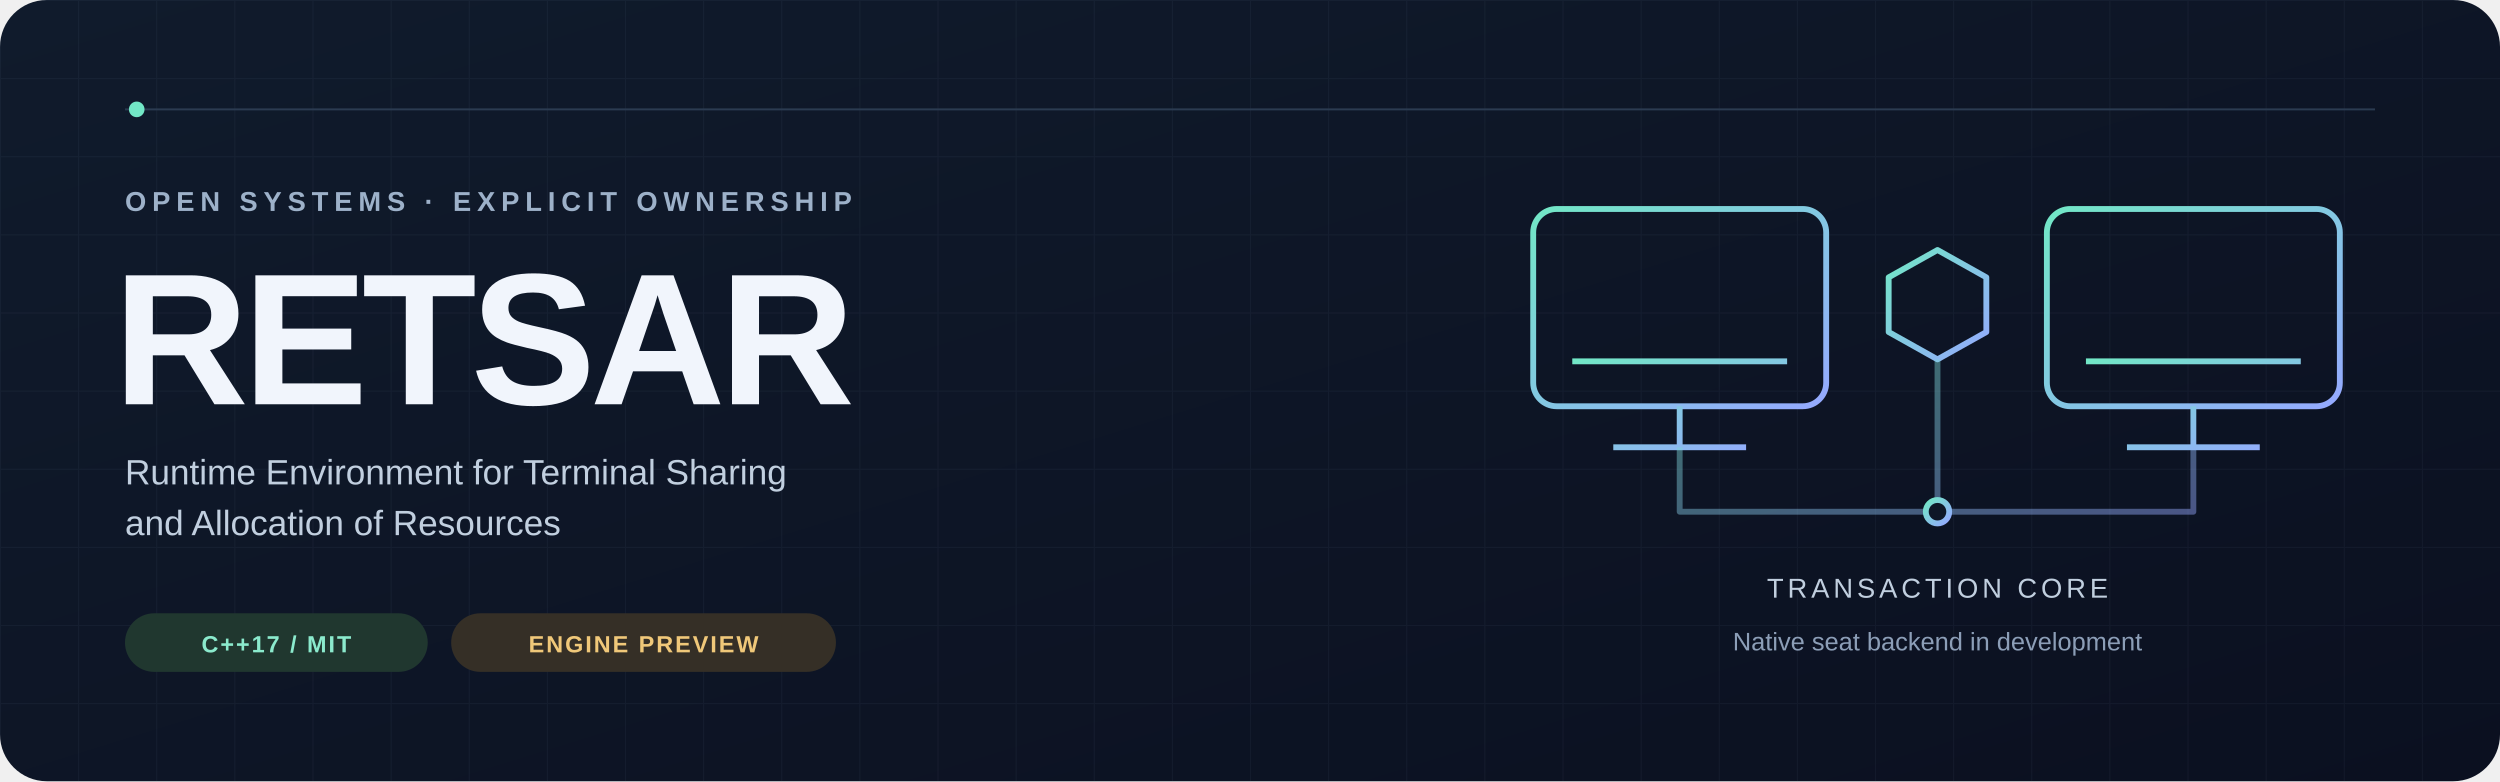
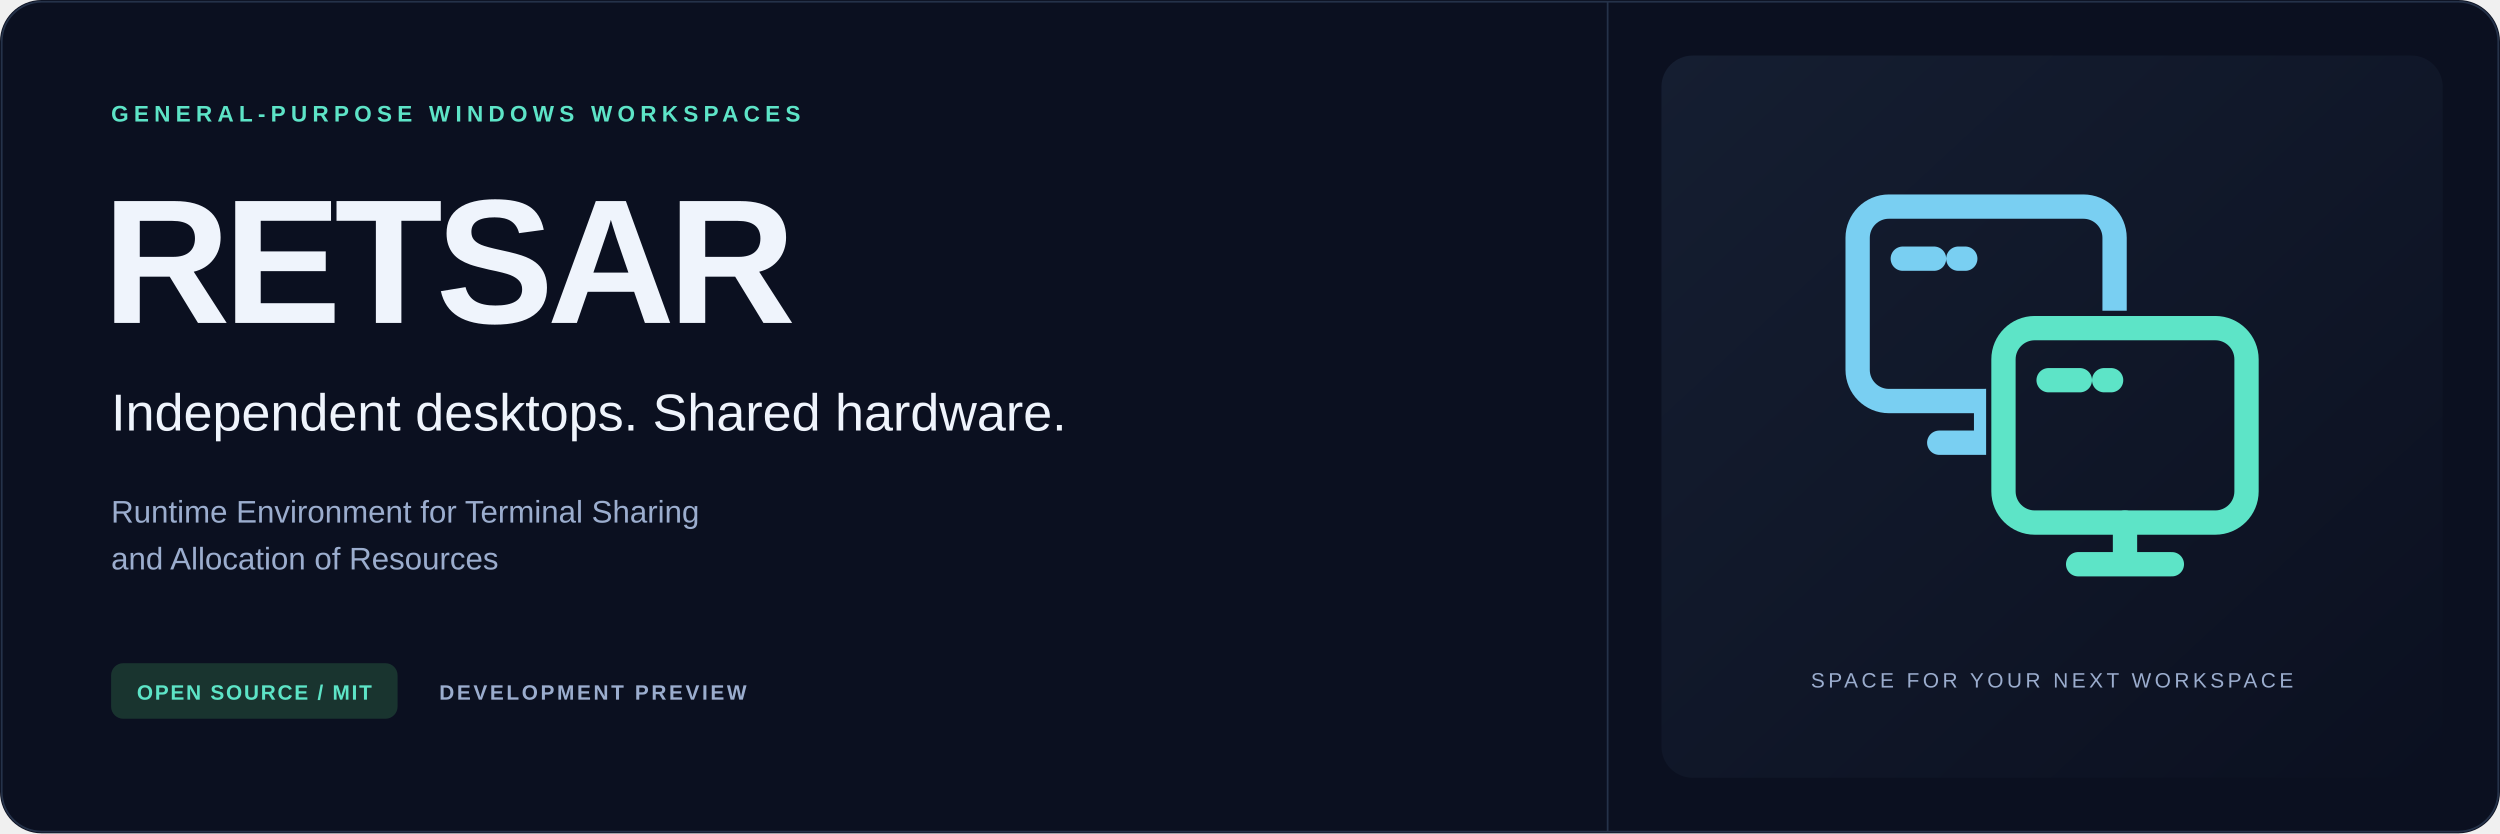
- <svg xmlns="http://www.w3.org/2000/svg" width="1280" height="400" viewBox="0 0 1280 400" role="img" aria-labelledby="title desc">
+ <svg xmlns="http://www.w3.org/2000/svg" width="1440" height="480" viewBox="0 0 1440 480" role="img" aria-labelledby="title desc">
  <defs>
-     <linearGradient id="bg" x1="0" y1="0" x2="1" y2="1">
-       <stop stop-color="#101B2C" />
+     <linearGradient id="surface" x1="0" y1="0" x2="1" y2="1">
+       <stop stop-color="#151E31" />
      <stop offset="1" stop-color="#0B1020" />
    </linearGradient>
-     <linearGradient id="accent" x1="0" y1="0" x2="1" y2="1">
-       <stop stop-color="#72E7C6" />
-       <stop offset="1" stop-color="#95A9FF" />
+     <linearGradient id="edge" x1="0" y1="0" x2="1" y2="0">
+       <stop stop-color="#5DE4C7" />
+       <stop offset="1" stop-color="#79CFF2" />
    </linearGradient>
-     <pattern id="grid" width="40" height="40" patternUnits="userSpaceOnUse">
-       <path d="M40 0H0V40" fill="none" stroke="#9CB3CF" stroke-opacity=".055" />
-     </pattern>
+     <mask id="separation">
+       <rect width="256" height="256" fill="white" />
+       <rect x="90" y="90" width="158" height="136" rx="25" fill="black" />
+     </mask>
  </defs>
-   <rect width="1280" height="400" rx="24" fill="url(#bg)" />
-   <rect width="1280" height="400" rx="24" fill="url(#grid)" />
-   <path d="M64 56H1216" stroke="#2B3B51" />
-   <circle cx="70" cy="56" r="4" fill="#72E7C6" />
+   <rect width="1440" height="480" rx="24" fill="#0B1020" />
+   <rect x="1" y="1" width="1438" height="478" rx="23" fill="none" stroke="#253249" />
+   <path d="M56 0h1328" stroke="url(#edge)" stroke-width="3" />
+   <path d="M926 1v478" stroke="#253249" />
+   <rect x="957" y="32" width="450" height="416" rx="18" fill="url(#surface)" />
  <g font-family="Segoe UI,Arial,sans-serif">
-     <text x="64" y="108" fill="#9DB1C9" font-size="14" font-weight="600" letter-spacing="3">OPEN SYSTEMS · EXPLICIT OWNERSHIP</text>
-     <text x="58" y="207" fill="#F1F5FC" font-size="96" font-weight="750" letter-spacing="-3">RETSAR</text>
-     <text x="64" y="248" fill="#C1CFDF" font-size="18">Runtime Environment for Terminal Sharing</text>
-     <text x="64" y="274" fill="#C1CFDF" font-size="18">and Allocation of Resources</text>
-     <rect x="64" y="314" width="155" height="30" rx="15" fill="#20372F" />
-     <text x="141.5" y="334" fill="#8BEACD" font-size="12" font-weight="600" text-anchor="middle" letter-spacing="1">C++17 / MIT</text>
-     <rect x="231" y="314" width="197" height="30" rx="15" fill="#352F26" />
-     <text x="329.5" y="334" fill="#F0C879" font-size="12" font-weight="600" text-anchor="middle" letter-spacing="1">ENGINE PREVIEW</text>
+     <text x="64" y="70" fill="#5DE4C7" font-size="13" font-weight="600" letter-spacing="3">GENERAL-PURPOSE WINDOWS WORKSPACES</text>
+     <text x="59" y="186" fill="#EFF4FC" font-size="102" font-weight="700" letter-spacing="-4">RETSAR</text>
+     <text x="64" y="248" fill="#EFF4FC" font-size="30" font-weight="400">Independent desktops. Shared hardware.</text>
+     <text x="64" y="301" fill="#9BADCE" font-size="18">Runtime Environment for Terminal Sharing</text>
+     <text x="64" y="328" fill="#9BADCE" font-size="18">and Allocation of Resources</text>
+     <rect x="64" y="382" width="165" height="32" rx="7" fill="#19342F" />
+     <text x="146.5" y="403" fill="#5DE4C7" font-size="12" font-weight="600" text-anchor="middle" letter-spacing="1">OPEN SOURCE / MIT</text>
+     <text x="253" y="403" fill="#9BADCE" font-size="12" font-weight="600" letter-spacing="1.5">DEVELOPMENT PREVIEW</text>
+     <text x="1182" y="396" fill="#9BADCE" font-size="12" text-anchor="middle" letter-spacing="2">SPACE FOR YOUR NEXT WORKSPACE</text>
  </g>
-   <g fill="none" stroke="url(#accent)" stroke-width="3" stroke-linejoin="round">
-     <rect x="785" y="107" width="150" height="101" rx="12" />
-     <path d="M805 185H915M860 208V229M826 229H894" />
-     <rect x="1048" y="107" width="150" height="101" rx="12" />
-     <path d="M1068 185H1178M1123 208V229M1089 229H1157" />
-     <path d="M935 156H963M1020 156H1048" stroke-dasharray="5 6" />
-     <path d="M992 128L1017 142V170L992 184L967 170V142Z" />
-     <path d="M992 184V262M860 229V262H1123V229" stroke-opacity=".45" />
-     <circle cx="992" cy="262" r="6" fill="#0E1727" />
-   </g>
-   <g font-family="Segoe UI,Arial,sans-serif" text-anchor="middle">
-     <text x="992" y="306" fill="#C1CFDF" font-size="14" letter-spacing="2">TRANSACTION CORE</text>
-     <text x="992" y="333" fill="#8C9EB7" font-size="13">Native seat backend in development</text>
+   <g transform="translate(1054 89)">
+     <g mask="url(#separation)" fill="none" stroke="#79CFF2" stroke-width="14" stroke-linecap="round" stroke-linejoin="round">
+       <rect x="16" y="30" width="148" height="112" rx="18" />
+       <path d="M42 60h18m14 0h4M90 142v24m-27 0h54" />
+     </g>
+     <g fill="none" stroke="#5DE4C7" stroke-width="14" stroke-linecap="round" stroke-linejoin="round">
+       <rect x="100" y="100" width="140" height="112" rx="18" />
+       <path d="M126 130h18m14 0h4M170 212v24m-27 0h54" />
+     </g>
  </g>
</svg>
